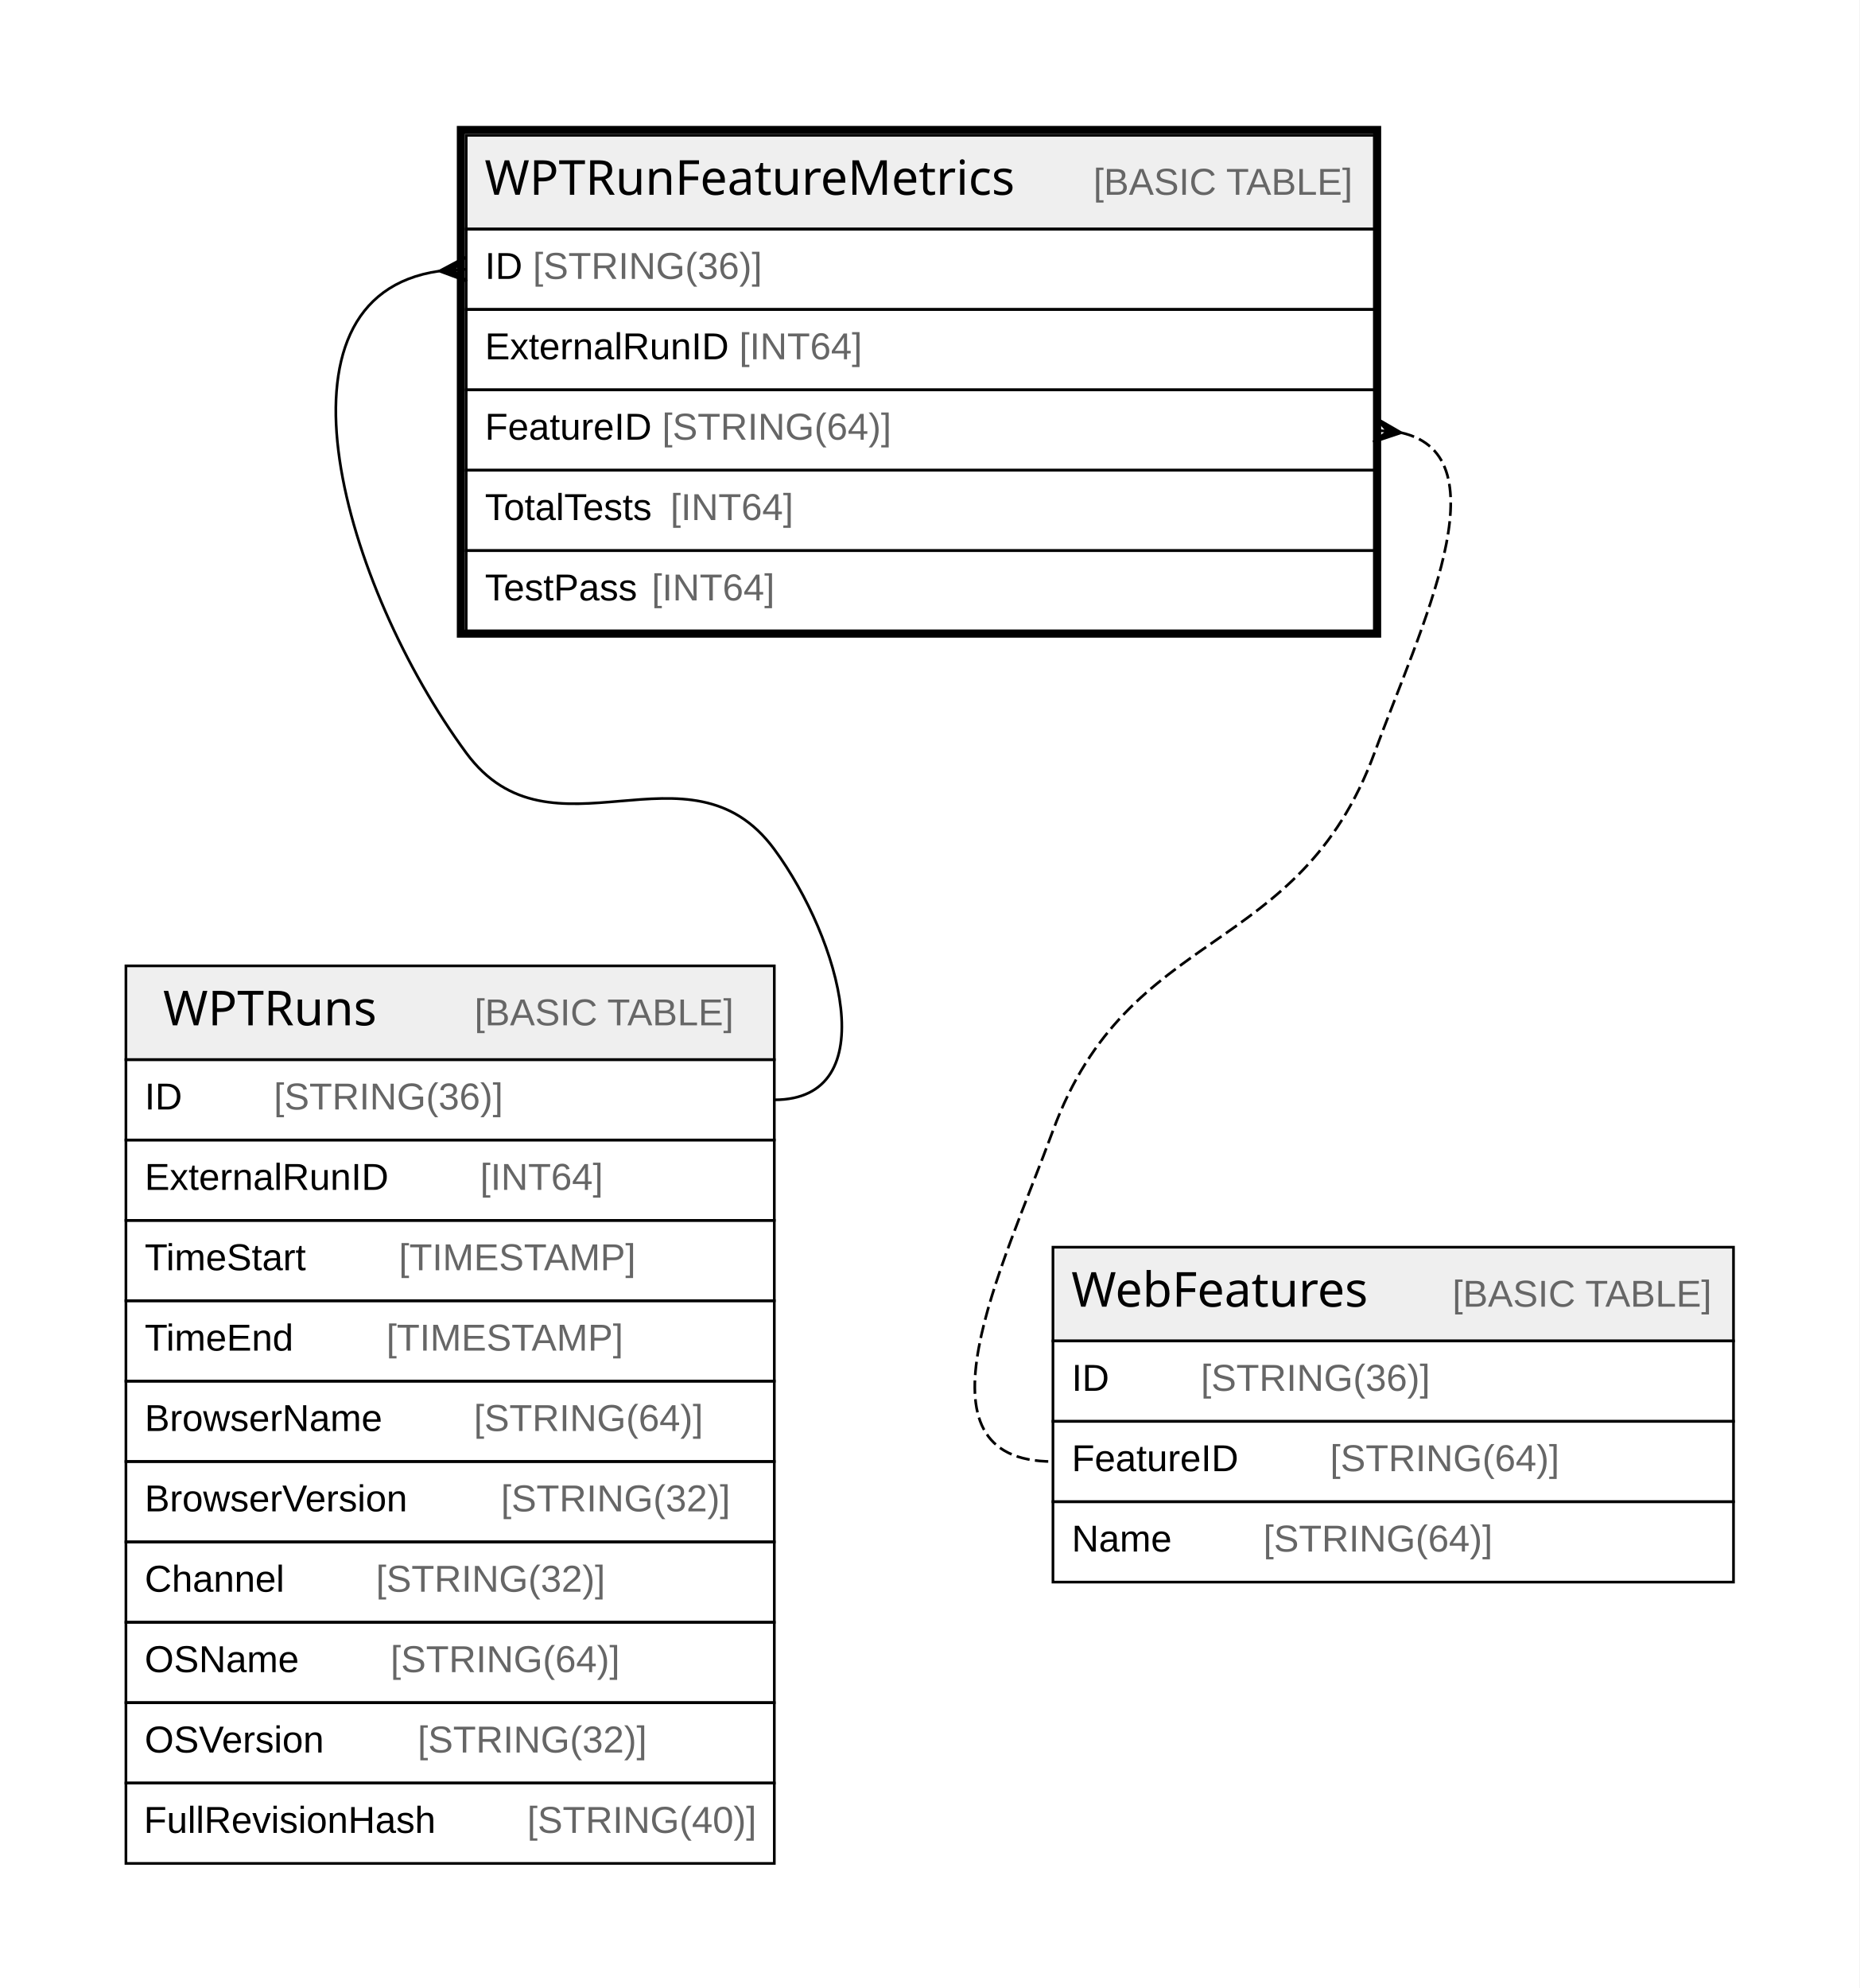
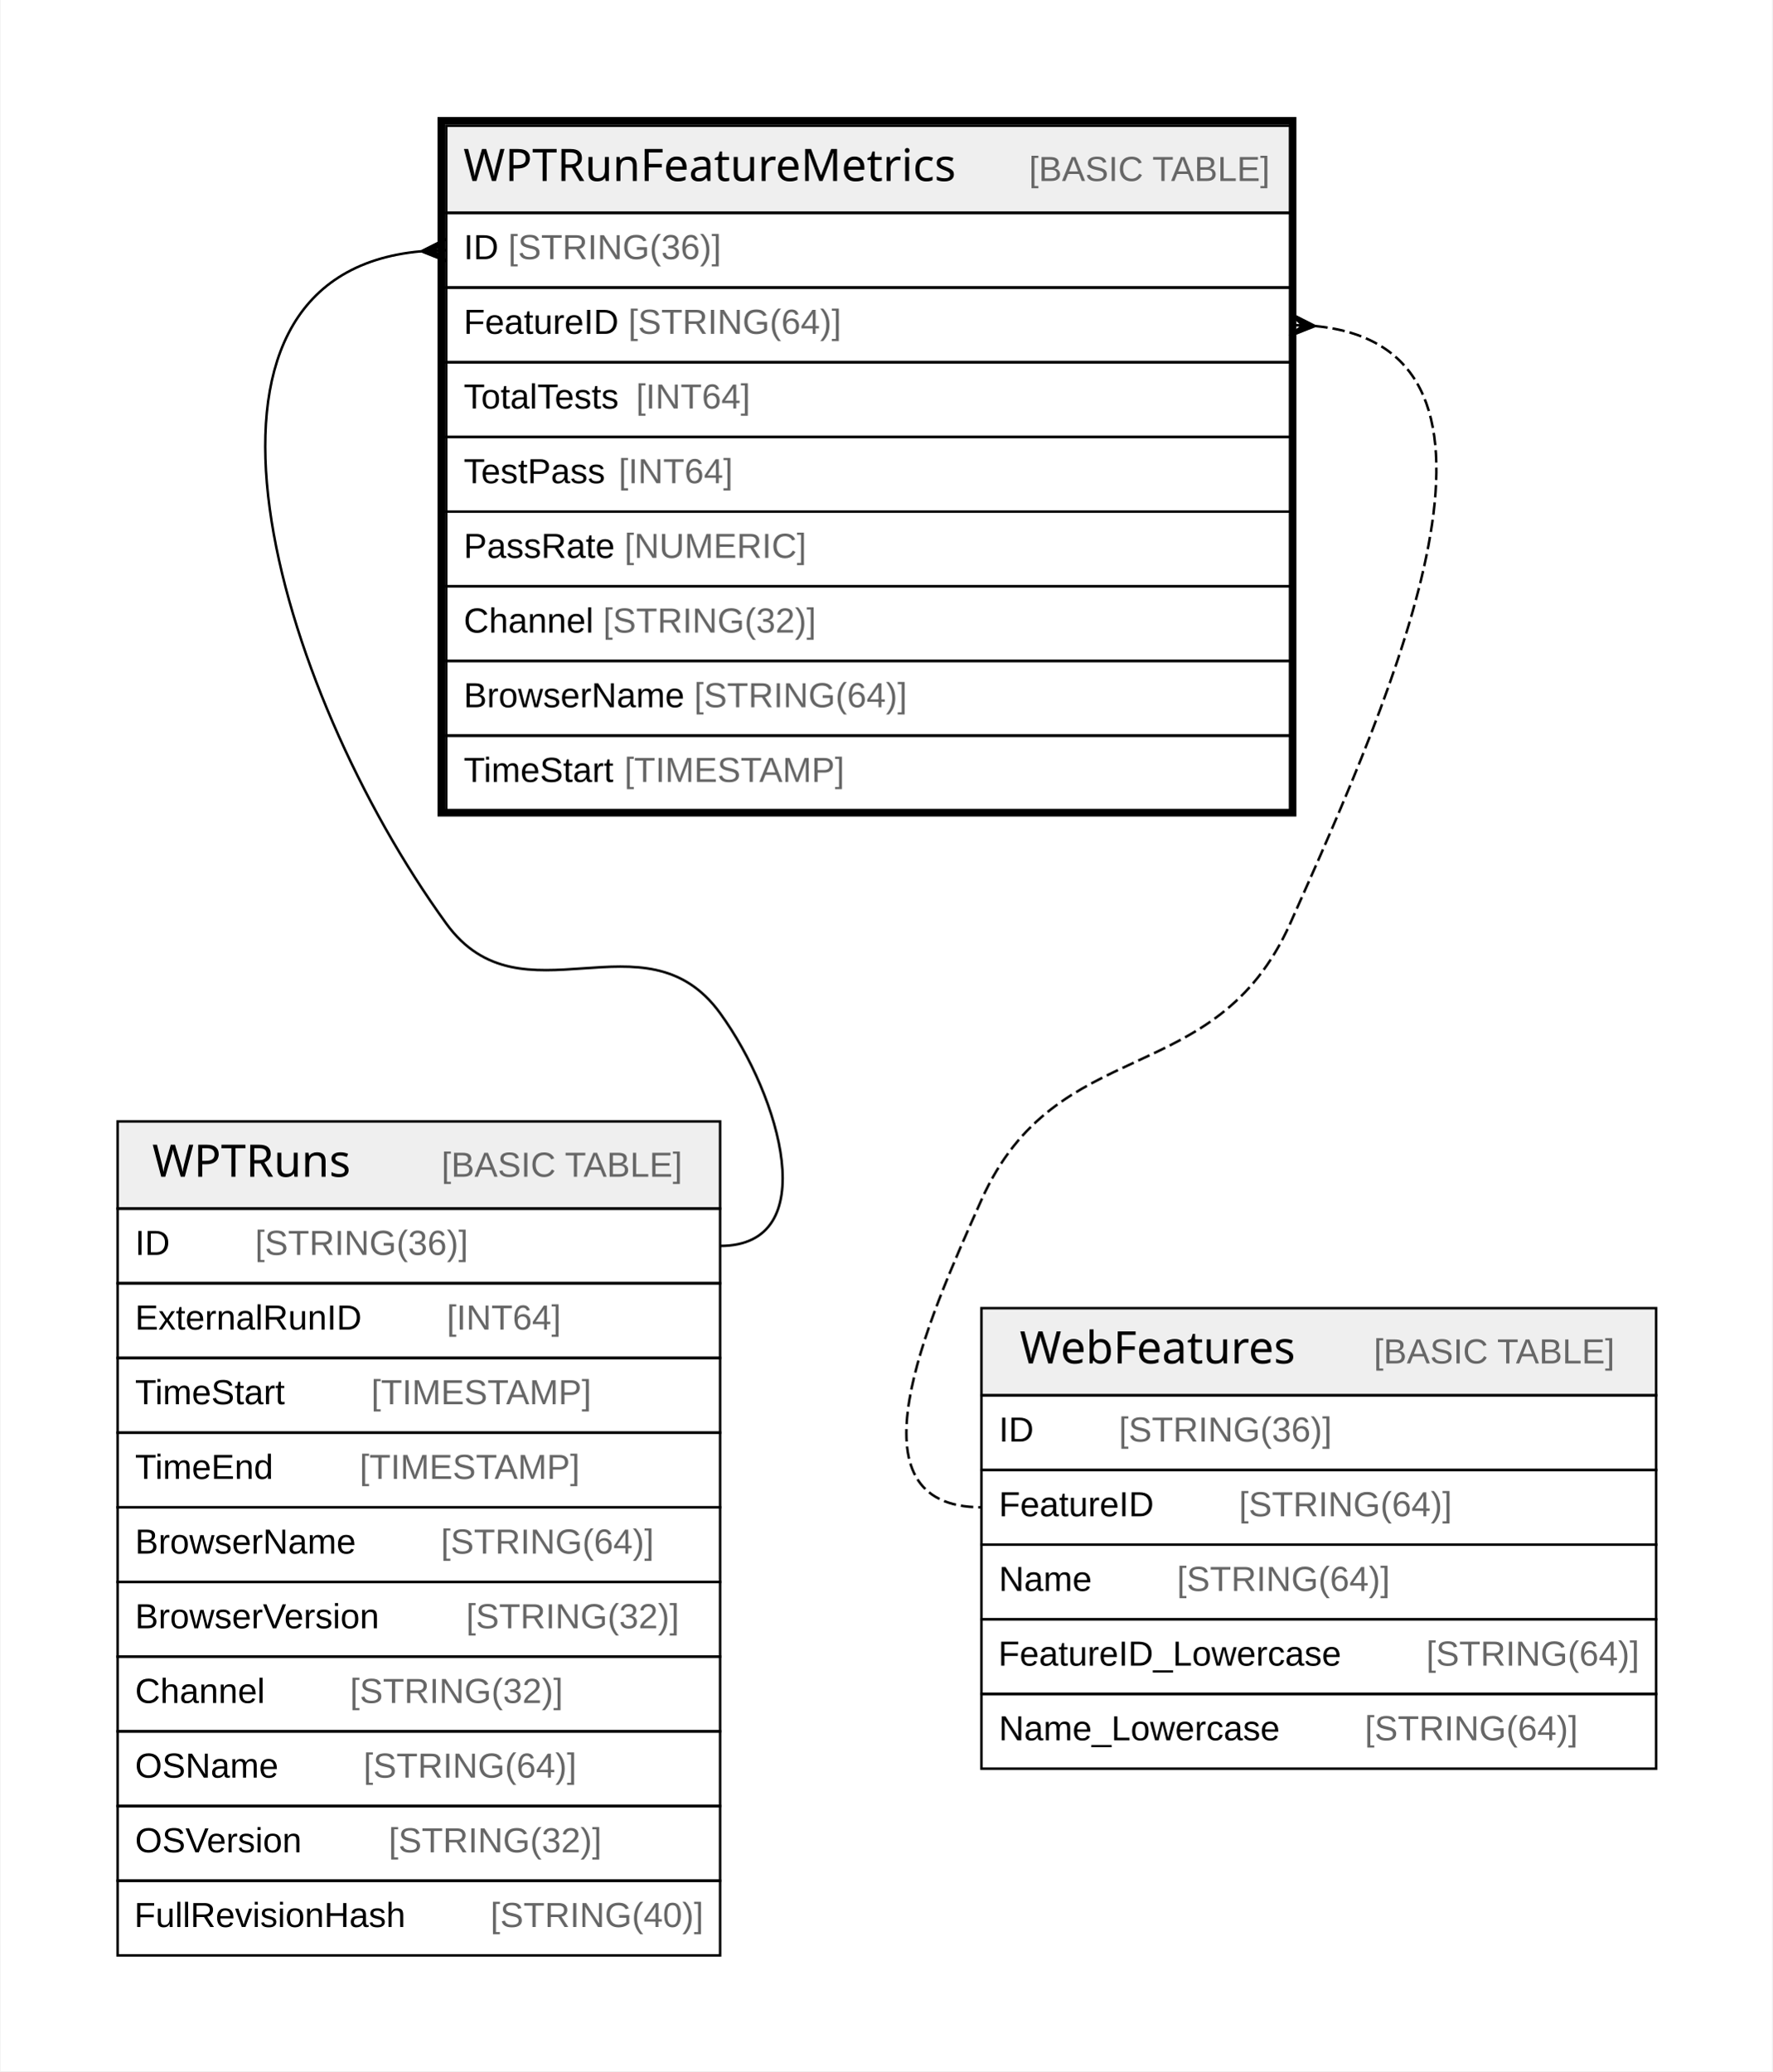
- <svg xmlns="http://www.w3.org/2000/svg" width="694pt" height="742pt" viewBox="0.00 0.00 694.00 742.00">
-   <g id="graph0" class="graph" transform="scale(1 1) rotate(0) translate(4 738)">
-     <polygon fill="#ffffff" stroke="transparent" points="-4,4 -4,-738 690,-738 690,4 -4,4" />
+ <svg xmlns="http://www.w3.org/2000/svg" width="712pt" height="832pt" viewBox="0.00 0.00 711.50 832.00">
+   <g id="graph0" class="graph" transform="scale(1 1) rotate(0) translate(4 828)">
+     <polygon fill="#ffffff" stroke="transparent" points="-4,4 -4,-828 707.5,-828 707.5,4 -4,4" />
    <g id="node1" class="node">
-       <polygon fill="#efefef" stroke="transparent" points="170,-652.5 170,-687.5 509,-687.5 509,-652.5 170,-652.5" />
-       <polygon fill="none" stroke="#000000" points="170,-652.5 170,-687.5 509,-687.5 509,-652.5 170,-652.5" />
-       <text text-anchor="start" x="176.886" y="-665.3" font-family="Arial Bold" font-size="18.00" fill="#000000">WPTRunFeatureMetrics</text>
-       <text text-anchor="start" x="369.885" y="-665.3" font-family="Arial" font-size="14.00" fill="#000000">    </text>
-       <text text-anchor="start" x="404.09" y="-665.3" font-family="Arial" font-size="14.00" fill="#666666">[BASIC TABLE]</text>
-       <polygon fill="none" stroke="#000000" points="170,-622.5 170,-652.5 509,-652.5 509,-622.5 170,-622.5" />
-       <text text-anchor="start" x="177" y="-633.9" font-family="Arial" font-size="14.00" fill="#000000">ID </text>
-       <text text-anchor="start" x="194.888" y="-633.9" font-family="Arial" font-size="14.00" fill="#666666">[STRING(36)]</text>
-       <polygon fill="none" stroke="#000000" points="170,-592.5 170,-622.5 509,-622.5 509,-592.5 170,-592.5" />
-       <text text-anchor="start" x="177" y="-603.9" font-family="Arial" font-size="14.00" fill="#000000">ExternalRunID </text>
-       <text text-anchor="start" x="271.902" y="-603.9" font-family="Arial" font-size="14.00" fill="#666666">[INT64]</text>
-       <polygon fill="none" stroke="#000000" points="170,-562.5 170,-592.5 509,-592.5 509,-562.5 170,-562.5" />
-       <text text-anchor="start" x="177" y="-573.9" font-family="Arial" font-size="14.00" fill="#000000">FeatureID </text>
-       <text text-anchor="start" x="243.122" y="-573.9" font-family="Arial" font-size="14.00" fill="#666666">[STRING(64)]</text>
-       <polygon fill="none" stroke="#000000" points="170,-532.5 170,-562.5 509,-562.5 509,-532.5 170,-532.5" />
-       <text text-anchor="start" x="177" y="-543.9" font-family="Arial" font-size="14.00" fill="#000000">TotalTests </text>
-       <text text-anchor="start" x="246.231" y="-543.9" font-family="Arial" font-size="14.00" fill="#666666">[INT64]</text>
-       <polygon fill="none" stroke="#000000" points="170,-502.5 170,-532.5 509,-532.5 509,-502.5 170,-502.5" />
-       <text text-anchor="start" x="177" y="-513.9" font-family="Arial" font-size="14.00" fill="#000000">TestPass </text>
-       <text text-anchor="start" x="239.236" y="-513.9" font-family="Arial" font-size="14.00" fill="#666666">[INT64]</text>
-       <polygon fill="none" stroke="#000000" stroke-width="3" points="168,-501.5 168,-689.5 510,-689.5 510,-501.5 168,-501.5" />
+       <polygon fill="#efefef" stroke="transparent" points="175,-742.5 175,-777.5 514,-777.5 514,-742.5 175,-742.5" />
+       <polygon fill="none" stroke="#000000" points="175,-742.5 175,-777.5 514,-777.5 514,-742.5 175,-742.5" />
+       <text text-anchor="start" x="181.886" y="-755.3" font-family="Arial Bold" font-size="18.00" fill="#000000">WPTRunFeatureMetrics</text>
+       <text text-anchor="start" x="374.885" y="-755.3" font-family="Arial" font-size="14.00" fill="#000000">    </text>
+       <text text-anchor="start" x="409.09" y="-755.3" font-family="Arial" font-size="14.00" fill="#666666">[BASIC TABLE]</text>
+       <polygon fill="none" stroke="#000000" points="175,-712.5 175,-742.5 514,-742.5 514,-712.5 175,-712.5" />
+       <text text-anchor="start" x="182" y="-723.9" font-family="Arial" font-size="14.00" fill="#000000">ID </text>
+       <text text-anchor="start" x="199.888" y="-723.9" font-family="Arial" font-size="14.00" fill="#666666">[STRING(36)]</text>
+       <polygon fill="none" stroke="#000000" points="175,-682.5 175,-712.5 514,-712.5 514,-682.5 175,-682.5" />
+       <text text-anchor="start" x="182" y="-693.9" font-family="Arial" font-size="14.00" fill="#000000">FeatureID </text>
+       <text text-anchor="start" x="248.122" y="-693.9" font-family="Arial" font-size="14.00" fill="#666666">[STRING(64)]</text>
+       <polygon fill="none" stroke="#000000" points="175,-652.5 175,-682.5 514,-682.5 514,-652.5 175,-652.5" />
+       <text text-anchor="start" x="182" y="-663.9" font-family="Arial" font-size="14.00" fill="#000000">TotalTests </text>
+       <text text-anchor="start" x="251.231" y="-663.9" font-family="Arial" font-size="14.00" fill="#666666">[INT64]</text>
+       <polygon fill="none" stroke="#000000" points="175,-622.5 175,-652.5 514,-652.5 514,-622.5 175,-622.5" />
+       <text text-anchor="start" x="182" y="-633.9" font-family="Arial" font-size="14.00" fill="#000000">TestPass </text>
+       <text text-anchor="start" x="244.236" y="-633.9" font-family="Arial" font-size="14.00" fill="#666666">[INT64]</text>
+       <polygon fill="none" stroke="#000000" points="175,-592.5 175,-622.5 514,-622.5 514,-592.5 175,-592.5" />
+       <text text-anchor="start" x="182" y="-603.9" font-family="Arial" font-size="14.00" fill="#000000">PassRate </text>
+       <text text-anchor="start" x="246.572" y="-603.9" font-family="Arial" font-size="14.00" fill="#666666">[NUMERIC]</text>
+       <polygon fill="none" stroke="#000000" points="175,-562.5 175,-592.5 514,-592.5 514,-562.5 175,-562.5" />
+       <text text-anchor="start" x="182" y="-573.9" font-family="Arial" font-size="14.00" fill="#000000">Channel </text>
+       <text text-anchor="start" x="238.017" y="-573.9" font-family="Arial" font-size="14.00" fill="#666666">[STRING(32)]</text>
+       <polygon fill="none" stroke="#000000" points="175,-532.5 175,-562.5 514,-562.5 514,-532.5 175,-532.5" />
+       <text text-anchor="start" x="182" y="-543.9" font-family="Arial" font-size="14.00" fill="#000000">BrowserName </text>
+       <text text-anchor="start" x="274.553" y="-543.9" font-family="Arial" font-size="14.00" fill="#666666">[STRING(64)]</text>
+       <polygon fill="none" stroke="#000000" points="175,-502.5 175,-532.5 514,-532.5 514,-502.5 175,-502.5" />
+       <text text-anchor="start" x="182" y="-513.9" font-family="Arial" font-size="14.00" fill="#000000">TimeStart </text>
+       <text text-anchor="start" x="246.554" y="-513.9" font-family="Arial" font-size="14.00" fill="#666666">[TIMESTAMP]</text>
+       <polygon fill="none" stroke="#000000" stroke-width="3" points="173,-501.5 173,-779.5 515,-779.5 515,-501.5 173,-501.5" />
    </g>
    <g id="node2" class="node">
      <polygon fill="#efefef" stroke="transparent" points="43,-342.5 43,-377.5 285,-377.5 285,-342.5 43,-342.5" />
      <polygon fill="none" stroke="#000000" points="43,-342.5 43,-377.5 285,-377.5 285,-342.5 43,-342.5" />
      <text text-anchor="start" x="56.887" y="-355.3" font-family="Arial Bold" font-size="18.00" fill="#000000">WPTRuns</text>
      <text text-anchor="start" x="138.884" y="-355.3" font-family="Arial" font-size="14.00" fill="#000000">    </text>
      <text text-anchor="start" x="173.089" y="-355.3" font-family="Arial" font-size="14.00" fill="#666666">[BASIC TABLE]</text>
      <polygon fill="none" stroke="#000000" points="43,-312.5 43,-342.5 285,-342.5 285,-312.5 43,-312.5" />
      <text text-anchor="start" x="50" y="-323.9" font-family="Arial" font-size="14.00" fill="#000000">ID    </text>
      <text text-anchor="start" x="98.202" y="-323.9" font-family="Arial" font-size="14.00" fill="#666666">[STRING(36)]</text>
      <polygon fill="none" stroke="#000000" points="43,-282.5 43,-312.5 285,-312.5 285,-282.5 43,-282.5" />
      <text text-anchor="start" x="50" y="-293.9" font-family="Arial" font-size="14.00" fill="#000000">ExternalRunID    </text>
      <text text-anchor="start" x="175.216" y="-293.9" font-family="Arial" font-size="14.00" fill="#666666">[INT64]</text>
      <polygon fill="none" stroke="#000000" points="43,-252.5 43,-282.5 285,-282.5 285,-252.5 43,-252.5" />
      <text text-anchor="start" x="50" y="-263.9" font-family="Arial" font-size="14.00" fill="#000000">TimeStart    </text>
      <text text-anchor="start" x="144.868" y="-263.9" font-family="Arial" font-size="14.00" fill="#666666">[TIMESTAMP]</text>
      <polygon fill="none" stroke="#000000" points="43,-222.5 43,-252.5 285,-252.5 285,-222.5 43,-222.5" />
      <text text-anchor="start" x="50" y="-233.9" font-family="Arial" font-size="14.00" fill="#000000">TimeEnd    </text>
      <text text-anchor="start" x="140.209" y="-233.9" font-family="Arial" font-size="14.00" fill="#666666">[TIMESTAMP]</text>
      <polygon fill="none" stroke="#000000" points="43,-192.5 43,-222.5 285,-222.5 285,-192.5 43,-192.5" />
      <text text-anchor="start" x="50" y="-203.9" font-family="Arial" font-size="14.00" fill="#000000">BrowserName    </text>
      <text text-anchor="start" x="172.867" y="-203.9" font-family="Arial" font-size="14.00" fill="#666666">[STRING(64)]</text>
      <polygon fill="none" stroke="#000000" points="43,-162.5 43,-192.5 285,-192.5 285,-162.5 43,-162.5" />
      <text text-anchor="start" x="50" y="-173.9" font-family="Arial" font-size="14.00" fill="#000000">BrowserVersion    </text>
      <text text-anchor="start" x="182.986" y="-173.9" font-family="Arial" font-size="14.00" fill="#666666">[STRING(32)]</text>
      <polygon fill="none" stroke="#000000" points="43,-132.5 43,-162.5 285,-162.5 285,-132.5 43,-132.5" />
      <text text-anchor="start" x="50" y="-143.9" font-family="Arial" font-size="14.00" fill="#000000">Channel    </text>
      <text text-anchor="start" x="136.331" y="-143.9" font-family="Arial" font-size="14.00" fill="#666666">[STRING(32)]</text>
      <polygon fill="none" stroke="#000000" points="43,-102.5 43,-132.5 285,-132.5 285,-102.5 43,-102.5" />
      <text text-anchor="start" x="50" y="-113.9" font-family="Arial" font-size="14.00" fill="#000000">OSName    </text>
      <text text-anchor="start" x="141.764" y="-113.9" font-family="Arial" font-size="14.00" fill="#666666">[STRING(64)]</text>
      <polygon fill="none" stroke="#000000" points="43,-72.5 43,-102.5 285,-102.5 285,-72.5 43,-72.5" />
      <text text-anchor="start" x="50" y="-83.9" font-family="Arial" font-size="14.00" fill="#000000">OSVersion    </text>
      <text text-anchor="start" x="151.884" y="-83.9" font-family="Arial" font-size="14.00" fill="#666666">[STRING(32)]</text>
      <polygon fill="none" stroke="#000000" points="43,-42.5 43,-72.5 285,-72.5 285,-42.5 43,-42.5" />
      <text text-anchor="start" x="49.678" y="-53.9" font-family="Arial" font-size="14.00" fill="#000000">FullRevisionHash    </text>
      <text text-anchor="start" x="192.771" y="-53.9" font-family="Arial" font-size="14.00" fill="#666666">[STRING(40)]</text>
    </g>
    <g id="edge1" class="edge">
-       <path fill="none" stroke="#000000" d="M159.864,-636.814C92.747,-627.195 124.631,-518.742 170,-457 201.713,-413.842 253.287,-464.158 285,-421 309.607,-387.513 326.556,-327.5 285,-327.5" />
-       <polygon fill="#000000" stroke="#000000" points="160.023,-636.824 169.696,-641.99 165.011,-637.162 170,-637.5 170,-637.5 170,-637.5 165.011,-637.162 170.304,-633.01 160.023,-636.824 160.023,-636.824" />
+       <path fill="none" stroke="#000000" d="M164.867,-727.06C57.706,-717.419 106.506,-551.485 175,-457 205.192,-415.352 254.808,-462.648 285,-421 309.39,-387.355 326.556,-327.5 285,-327.5" />
+       <polygon fill="#000000" stroke="#000000" points="165.009,-727.067 174.805,-731.996 170.005,-727.283 175,-727.5 175,-727.5 175,-727.5 170.005,-727.283 175.195,-723.004 165.009,-727.067 165.009,-727.067" />
    </g>
    <g id="node3" class="node">
-       <polygon fill="#efefef" stroke="transparent" points="389,-237.5 389,-272.5 643,-272.5 643,-237.5 389,-237.5" />
-       <polygon fill="none" stroke="#000000" points="389,-237.5 389,-272.5 643,-272.5 643,-237.5 389,-237.5" />
-       <text text-anchor="start" x="395.877" y="-250.3" font-family="Arial Bold" font-size="18.00" fill="#000000">WebFeatures</text>
-       <text text-anchor="start" x="503.895" y="-250.3" font-family="Arial" font-size="14.00" fill="#000000">    </text>
-       <text text-anchor="start" x="538.1" y="-250.3" font-family="Arial" font-size="14.00" fill="#666666">[BASIC TABLE]</text>
-       <polygon fill="none" stroke="#000000" points="389,-207.5 389,-237.5 643,-237.5 643,-207.5 389,-207.5" />
-       <text text-anchor="start" x="396" y="-218.9" font-family="Arial" font-size="14.00" fill="#000000">ID    </text>
-       <text text-anchor="start" x="444.202" y="-218.9" font-family="Arial" font-size="14.00" fill="#666666">[STRING(36)]</text>
-       <polygon fill="none" stroke="#000000" points="389,-177.5 389,-207.5 643,-207.5 643,-177.5 389,-177.5" />
-       <text text-anchor="start" x="396" y="-188.9" font-family="Arial" font-size="14.00" fill="#000000">FeatureID    </text>
-       <text text-anchor="start" x="492.436" y="-188.9" font-family="Arial" font-size="14.00" fill="#666666">[STRING(64)]</text>
-       <polygon fill="none" stroke="#000000" points="389,-147.5 389,-177.5 643,-177.5 643,-147.5 389,-147.5" />
-       <text text-anchor="start" x="396" y="-158.9" font-family="Arial" font-size="14.00" fill="#000000">Name    </text>
-       <text text-anchor="start" x="467.537" y="-158.9" font-family="Arial" font-size="14.00" fill="#666666">[STRING(64)]</text>
+       <polygon fill="#efefef" stroke="transparent" points="390,-267.5 390,-302.5 661,-302.5 661,-267.5 390,-267.5" />
+       <polygon fill="none" stroke="#000000" points="390,-267.5 390,-302.5 661,-302.5 661,-267.5 390,-267.5" />
+       <text text-anchor="start" x="405.377" y="-280.3" font-family="Arial Bold" font-size="18.00" fill="#000000">WebFeatures</text>
+       <text text-anchor="start" x="513.395" y="-280.3" font-family="Arial" font-size="14.00" fill="#000000">    </text>
+       <text text-anchor="start" x="547.6" y="-280.3" font-family="Arial" font-size="14.00" fill="#666666">[BASIC TABLE]</text>
+       <polygon fill="none" stroke="#000000" points="390,-237.5 390,-267.5 661,-267.5 661,-237.5 390,-237.5" />
+       <text text-anchor="start" x="397" y="-248.9" font-family="Arial" font-size="14.00" fill="#000000">ID    </text>
+       <text text-anchor="start" x="445.202" y="-248.9" font-family="Arial" font-size="14.00" fill="#666666">[STRING(36)]</text>
+       <polygon fill="none" stroke="#000000" points="390,-207.5 390,-237.5 661,-237.5 661,-207.5 390,-207.5" />
+       <text text-anchor="start" x="397" y="-218.9" font-family="Arial" font-size="14.00" fill="#000000">FeatureID    </text>
+       <text text-anchor="start" x="493.436" y="-218.9" font-family="Arial" font-size="14.00" fill="#666666">[STRING(64)]</text>
+       <polygon fill="none" stroke="#000000" points="390,-177.5 390,-207.5 661,-207.5 661,-177.5 390,-177.5" />
+       <text text-anchor="start" x="397" y="-188.9" font-family="Arial" font-size="14.00" fill="#000000">Name    </text>
+       <text text-anchor="start" x="468.537" y="-188.9" font-family="Arial" font-size="14.00" fill="#666666">[STRING(64)]</text>
+       <polygon fill="none" stroke="#000000" points="390,-147.5 390,-177.5 661,-177.5 661,-147.5 390,-147.5" />
+       <text text-anchor="start" x="396.775" y="-158.9" font-family="Arial" font-size="14.00" fill="#000000">FeatureID_Lowercase    </text>
+       <text text-anchor="start" x="568.674" y="-158.9" font-family="Arial" font-size="14.00" fill="#666666">[STRING(64)]</text>
+       <polygon fill="none" stroke="#000000" points="390,-117.5 390,-147.5 661,-147.5 661,-117.5 390,-117.5" />
+       <text text-anchor="start" x="397" y="-128.9" font-family="Arial" font-size="14.00" fill="#000000">Name_Lowercase    </text>
+       <text text-anchor="start" x="544" y="-128.9" font-family="Arial" font-size="14.00" fill="#666666">[STRING(64)]</text>
    </g>
    <g id="edge2" class="edge">
-       <path fill="none" stroke="#000000" stroke-dasharray="5,2" d="M519.019,-576.49C557.707,-567.721 526.192,-503.728 509,-457 480.586,-379.772 417.414,-393.228 389,-316 370.047,-264.487 334.111,-192.5 389,-192.5" />
-       <polygon fill="#000000" stroke="#000000" points="518.949,-576.496 508.548,-573.023 513.975,-576.998 509,-577.5 509,-577.5 509,-577.5 513.975,-576.998 509.452,-581.977 518.949,-576.496 518.949,-576.496" />
+       <path fill="none" stroke="#000000" stroke-dasharray="5,2" d="M524.091,-697.034C616.709,-688.059 556.169,-551.345 514,-457 483.817,-389.472 420.183,-413.528 390,-346 367.602,-295.889 335.111,-222.5 390,-222.5" />
+       <polygon fill="#000000" stroke="#000000" points="523.989,-697.039 513.793,-693.005 518.995,-697.269 514,-697.5 514,-697.5 514,-697.5 518.995,-697.269 514.207,-701.995 523.989,-697.039 523.989,-697.039" />
    </g>
  </g>
</svg>
